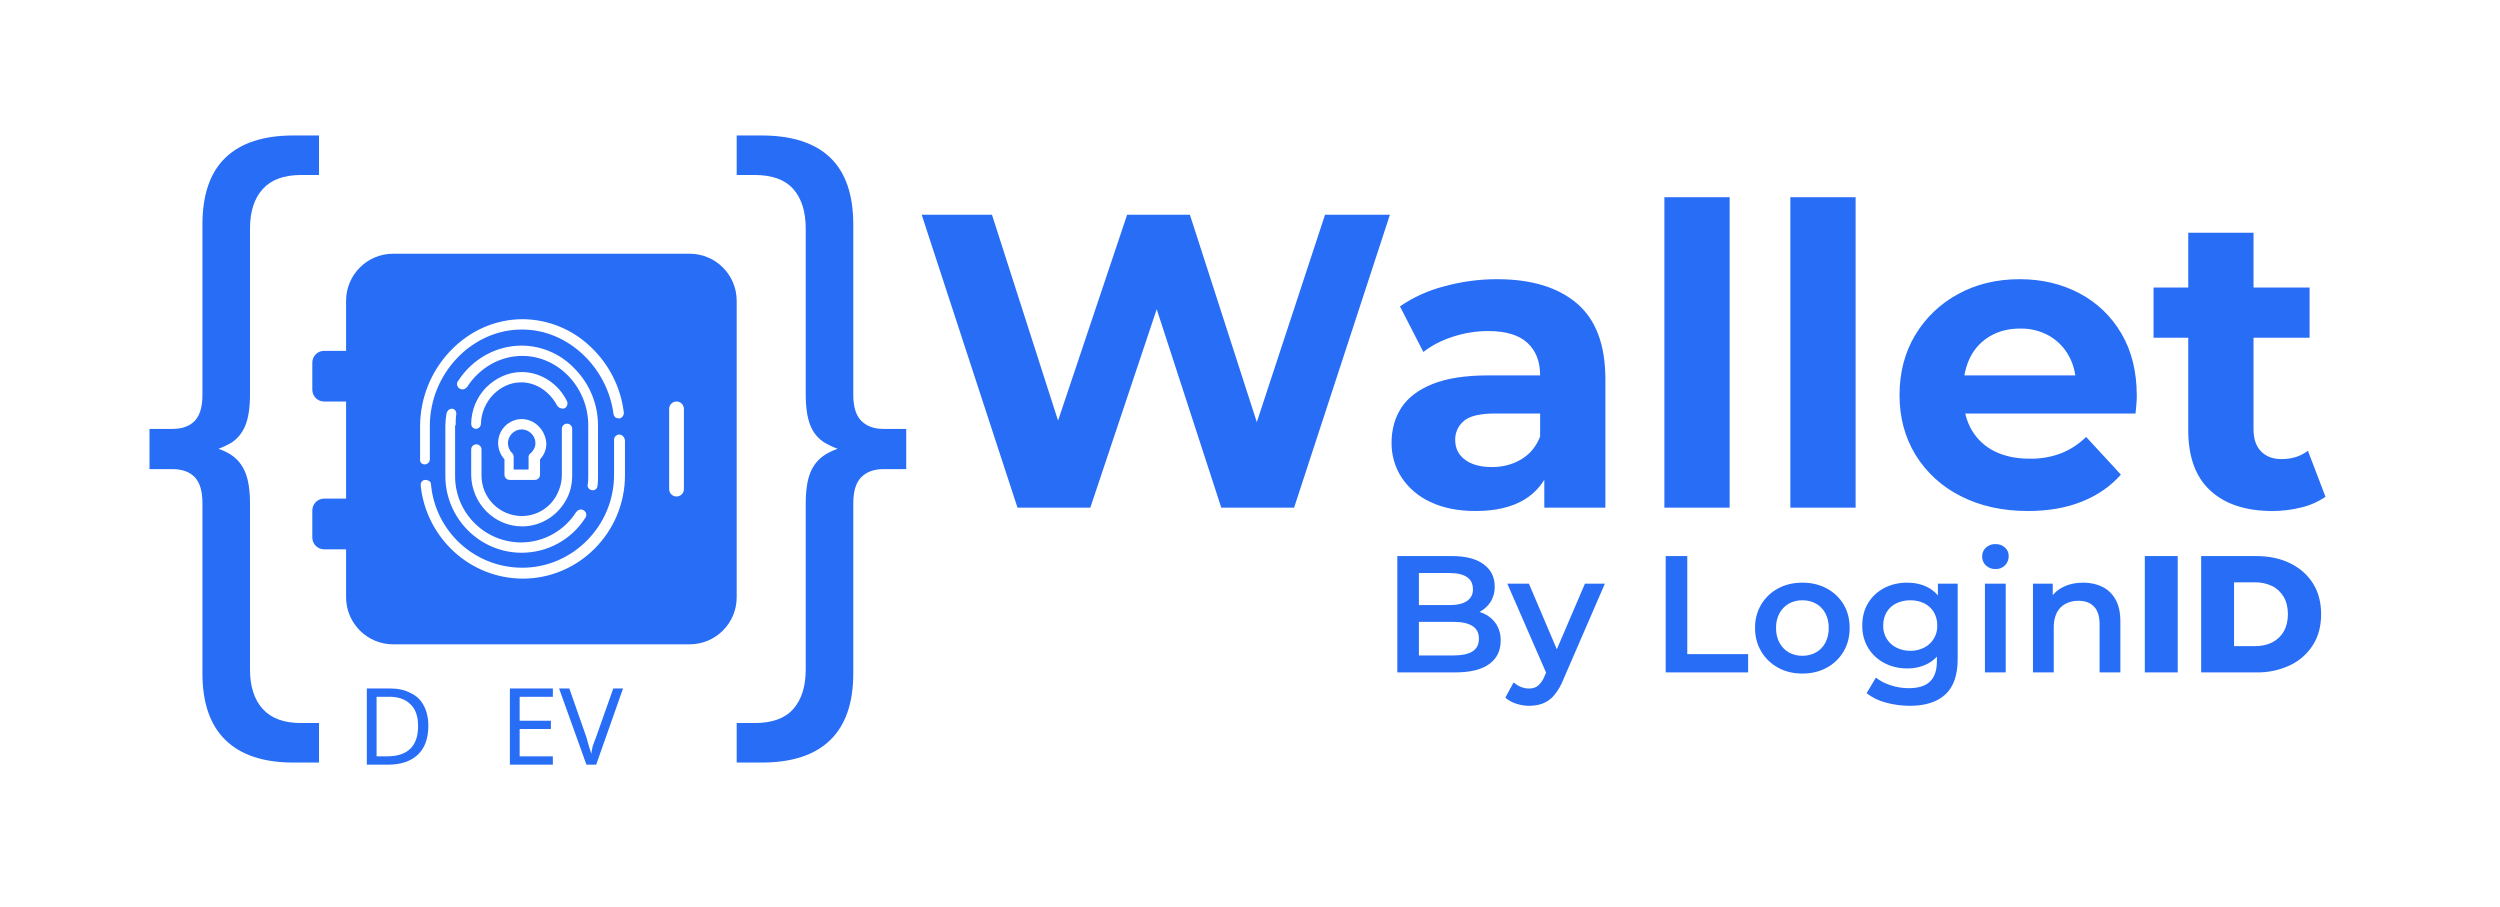
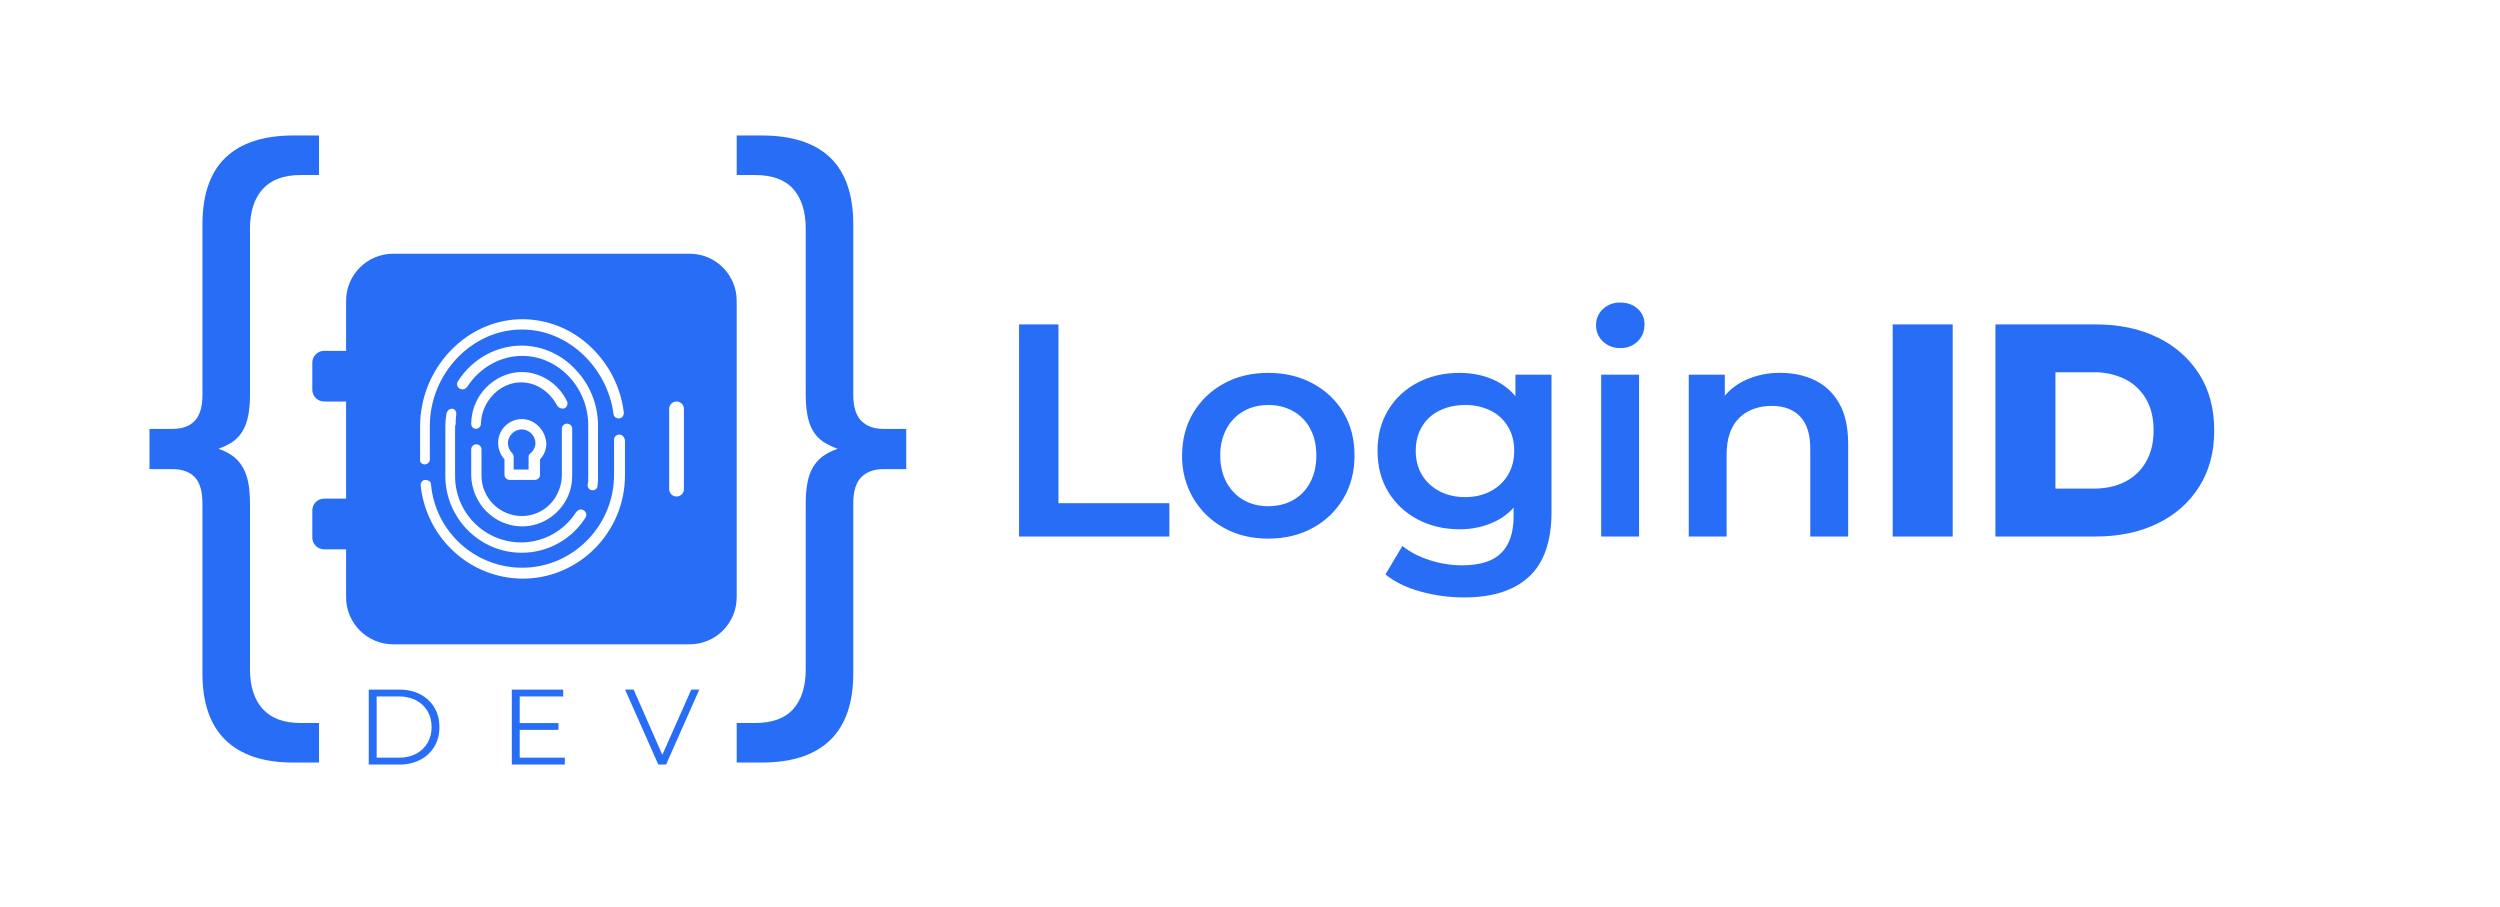
<svg xmlns="http://www.w3.org/2000/svg" viewBox="0 0 80 29" xml:space="preserve" style="fill-rule:evenodd;clip-rule:evenodd;stroke-linejoin:round;stroke-miterlimit:2">
  <path style="fill:none" d="M0-29.28h79.2v28.8H0zM79.92-29.28h79.2v28.8h-79.2zM0 0h79.2v28.8H0zM79.92 0h79.2v28.8h-79.2z" />
-   <path d="M24.368 24.402h-.794v-1.265h.579c.558 0 .969-.15 1.233-.45.265-.3.397-.722.397-1.265v-5.296c0-.428.05-.764.15-1.007.1-.243.257-.433.471-.568.215-.136.479-.233.794-.29v.215a2.742 2.742 0 0 1-.794-.3 1.136 1.136 0 0 1-.471-.558c-.1-.243-.15-.579-.15-1.008V7.315c0-.543-.132-.965-.397-1.265-.264-.3-.675-.45-1.233-.45h-.579V4.335h.794c.972 0 1.704.236 2.197.707.493.472.74 1.187.74 2.144v5.446c0 .386.086.664.257.836.172.172.408.257.708.257h.729v1.287h-.729c-.3 0-.536.085-.708.257-.171.171-.257.45-.257.836v5.446c0 .943-.247 1.654-.74 2.133-.493.479-1.225.718-2.197.718Z" style="fill:#286df5;fill-rule:nonzero" />
-   <text x="11.409" y="24.465" style="font-family:'Montserrat-Regular','Montserrat';font-size:3.426px;fill:#286df5">D<tspan x="15.987px 19.992px" y="24.465px 24.465px">EV</tspan>
-   </text>
+   <path d="M24.368 24.402h-.794v-1.265h.579c.558 0 .969-.15 1.233-.45.265-.3.397-.722.397-1.265v-5.296c0-.428.05-.764.15-1.007.1-.243.257-.433.471-.568.215-.136.479-.233.794-.29v.215a2.742 2.742 0 0 1-.794-.3 1.136 1.136 0 0 1-.471-.558c-.1-.243-.15-.579-.15-1.008V7.315c0-.543-.132-.965-.397-1.265-.264-.3-.675-.45-1.233-.45h-.579V4.335h.794c.972 0 1.704.236 2.197.707.493.472.74 1.187.74 2.144v5.446c0 .386.086.664.257.836.172.172.408.257.708.257h.729v1.287h-.729c-.3 0-.536.085-.708.257-.171.171-.257.45-.257.836v5.446c0 .943-.247 1.654-.74 2.133-.493.479-1.225.718-2.197.718ZM11.8 24.465v-2.398h.976c.256 0 .481.051.674.152.193.102.343.243.45.423.108.181.161.389.161.624s-.053.443-.161.624a1.12 1.12 0 0 1-.45.423 1.434 1.434 0 0 1-.674.152H11.8Zm.253-.219h.71c.212 0 .397-.042.553-.125a.916.916 0 0 0 .365-.346.984.984 0 0 0 .13-.509.983.983 0 0 0-.13-.511.91.91 0 0 0-.365-.344 1.163 1.163 0 0 0-.553-.125h-.71v1.96ZM16.604 23.139h1.267v.216h-1.267v-.216Zm.027 1.107h1.443v.219h-1.696v-2.398h1.644v.219h-1.391v1.96ZM21.065 24.465l-1.062-2.398h.274l.993 2.258h-.15l1-2.258h.257l-1.062 2.398h-.25Z" style="fill:#286df5;fill-rule:nonzero" />
  <path d="M11.075 12.848h-.704a.376.376 0 0 1-.377-.376v-.869c0-.208.169-.376.377-.376h.704V9.625c0-.832.675-1.506 1.506-1.506h9.488c.831 0 1.505.674 1.505 1.506v9.487c0 .832-.674 1.506-1.505 1.506h-9.488a1.506 1.506 0 0 1-1.506-1.506v-1.534h-.704a.377.377 0 0 1-.377-.377v-.868c0-.208.169-.377.377-.377h.704v-3.108Zm10.81 2.804v-2.568a.236.236 0 1 0-.472 0v2.568a.236.236 0 1 0 .472 0Zm-5.173 1.192c.551 0 1.065-.294 1.359-.771.165-.257.239-.551.239-.863v-1.488a.165.165 0 0 0-.165-.165.165.165 0 0 0-.166.165v1.488c0 .238-.073.477-.202.697a1.262 1.262 0 0 1-1.083.606 1.293 1.293 0 0 1-1.286-1.303v-.827a.164.164 0 0 0-.165-.165.164.164 0 0 0-.165.165v.827c.018.899.734 1.634 1.634 1.634Zm2.406-1.286c.018-.11.018-.22.018-.349v-1.598c0-.661-.257-1.304-.716-1.781a2.355 2.355 0 0 0-1.726-.771c-.808 0-1.58.422-2.039 1.138-.055.074-.036.184.055.239.037.018.074.037.129.018.037 0 .073-.036.11-.073.404-.625 1.065-.992 1.763-.992 1.157 0 2.112 1.01 2.112 2.222v1.598c0 .092 0 .202-.018.294a.154.154 0 0 0 .147.183c.073.019.165-.055.165-.128Zm.698-1.651a.165.165 0 0 0-.166.165v1.12c0 1.635-1.322 2.975-2.938 2.975a2.932 2.932 0 0 1-2.92-2.663c0-.036-.018-.091-.055-.11-.037-.018-.073-.037-.11-.037h-.018c-.037 0-.092.019-.111.056-.036.036-.036.073-.036.128a3.348 3.348 0 0 0 1.065 2.112 3.256 3.256 0 0 0 2.203.863c1.8 0 3.269-1.487 3.269-3.305V14.09c-.018-.11-.091-.183-.183-.183Zm-1.873-.845a.158.158 0 0 0 .128 0c.074-.037.11-.147.074-.221-.276-.569-.845-.936-1.451-.936-.423 0-.827.184-1.139.496a1.687 1.687 0 0 0-.477 1.157c0 .036.018.091.036.11.037.037.074.055.111.055a.165.165 0 0 0 .165-.165c.018-.717.606-1.323 1.285-1.323.478 0 .919.294 1.157.753.037.037.074.074.111.074Zm-1.249.348a.76.76 0 0 0-.753.772c0 .183.073.367.183.495l.019.019v.496c0 .091.073.165.165.165h.808a.165.165 0 0 0 .165-.165v-.496l.019-.019a.723.723 0 0 0 .183-.495c-.036-.441-.385-.772-.789-.772Zm.275 1.102s-.055.037-.055.092v.422h-.477v-.422a.141.141 0 0 0-.037-.092.46.46 0 0 1-.147-.33c0-.239.202-.441.441-.441.238 0 .44.202.44.441 0 .11-.055.238-.165.33Zm-2.388-.901c0-.11 0-.22.019-.349.018-.091-.055-.183-.129-.183h-.018a.14.14 0 0 0-.092.036c-.037.019-.055.074-.073.111a2.657 2.657 0 0 0-.037.404v1.597c0 1.359 1.102 2.461 2.442 2.461.827 0 1.598-.422 2.039-1.12.055-.073.036-.184-.055-.239-.037-.018-.074-.037-.129-.018-.037 0-.073.037-.11.073a2.09 2.09 0 0 1-1.763.974 2.117 2.117 0 0 1-2.112-2.131v-1.616h.018Zm-.991 1.25a.165.165 0 0 0 .165-.166V13.63c0-1.671 1.341-3.085 2.939-3.085h.018c1.451 0 2.718 1.194 2.92 2.699 0 .037.037.092.055.111a.272.272 0 0 0 .129.036.179.179 0 0 0 .147-.183 3.445 3.445 0 0 0-1.066-2.112 3.17 3.17 0 0 0-2.167-.882c-.881 0-1.707.368-2.332 1.029a3.504 3.504 0 0 0-.955 2.387v1.065c-.018.092.055.166.147.166Z" style="fill:#286df5" />
-   <path d="M9.394 24.402c-.958 0-1.683-.239-2.176-.718-.494-.479-.74-1.19-.74-2.133v-5.446c0-.386-.082-.665-.247-.836-.164-.172-.403-.257-.718-.257h-.729v-1.287h.729c.315 0 .554-.085.718-.257.165-.172.247-.45.247-.836V7.186c0-.957.246-1.672.74-2.144.493-.471 1.218-.707 2.176-.707h.814V5.6H9.63c-.544 0-.951.15-1.223.45-.271.3-.407.722-.407 1.265v5.295c0 .429-.05.765-.15 1.008-.1.243-.254.429-.461.558a2.581 2.581 0 0 1-.804.3v-.215c.329.057.597.154.804.29.207.135.361.325.461.568.1.243.15.579.15 1.007v5.296c0 .543.136.965.407 1.265.272.3.679.45 1.223.45h.578v1.265h-.814ZM32.56 16.245l-3.066-9.373h2.249l2.665 8.301h-1.125l2.785-8.301h2.009l2.678 8.301H39.67l2.731-8.301h2.076l-3.066 9.373h-2.33l-2.37-7.284h.616l-2.437 7.284h-2.33ZM49.418 16.245v-1.406l-.134-.308v-2.518c0-.446-.136-.794-.409-1.044-.272-.25-.689-.375-1.252-.375-.383 0-.761.06-1.131.181-.37.12-.685.283-.944.489l-.75-1.46a4.498 4.498 0 0 1 1.419-.642 6.348 6.348 0 0 1 1.688-.228c1.097 0 1.95.259 2.557.776.607.518.91 1.326.91 2.424v4.111h-1.954Zm-2.196.107c-.563 0-1.045-.096-1.446-.288a2.196 2.196 0 0 1-.924-.783 2.004 2.004 0 0 1-.322-1.112c0-.428.105-.803.315-1.125.21-.321.542-.573.998-.756.455-.183 1.048-.275 1.78-.275h1.915v1.219h-1.687c-.491 0-.828.08-1.011.241a.768.768 0 0 0-.274.602c0 .268.104.48.314.636.21.157.498.235.864.235.348 0 .66-.083.937-.248.277-.165.478-.408.603-.73l.321.964a1.862 1.862 0 0 1-.83 1.058c-.402.241-.92.362-1.553.362ZM53.26 6.31h2.089v9.935H53.26zM57.291 6.31h2.089v9.935h-2.089zM64.896 16.352c-.821 0-1.542-.161-2.163-.482a3.558 3.558 0 0 1-1.439-1.319c-.339-.558-.509-1.194-.509-1.908 0-.723.168-1.364.502-1.922a3.571 3.571 0 0 1 1.373-1.312c.58-.317 1.236-.475 1.968-.475.705 0 1.341.149 1.908.448a3.363 3.363 0 0 1 1.346 1.286c.33.558.495 1.225.495 2.002 0 .08-.004.171-.013.274l-.027.288h-5.851v-1.219h4.753l-.803.362c0-.375-.076-.701-.228-.977a1.66 1.66 0 0 0-.629-.65 1.83 1.83 0 0 0-.938-.234c-.357 0-.671.078-.944.234a1.64 1.64 0 0 0-.636.656 2.08 2.08 0 0 0-.227.998v.321c0 .393.087.739.261 1.038.174.299.42.526.736.683.317.156.69.234 1.118.234a2.71 2.71 0 0 0 1.011-.174c.29-.116.556-.29.797-.522l1.111 1.205c-.33.375-.745.663-1.245.863-.5.201-1.076.302-1.727.302ZM72.715 16.352c-.848 0-1.508-.217-1.981-.65-.473-.433-.71-1.078-.71-1.934v-6.32h2.089v6.293c0 .303.08.538.241.703.16.165.379.247.656.247.33 0 .611-.089.843-.267l.563 1.472a2.292 2.292 0 0 1-.77.342 3.763 3.763 0 0 1-.931.114Zm-3.802-5.544V9.202h4.994v1.606h-4.994ZM44.714 21.517v-3.723h1.744c.447 0 .787.088 1.021.264.234.175.351.41.351.704a.904.904 0 0 1-.138.508.93.93 0 0 1-.37.324 1.108 1.108 0 0 1-.502.115l.095-.192c.209 0 .397.038.564.115a.928.928 0 0 1 .396.332.947.947 0 0 1 .146.542c0 .32-.122.568-.367.745-.244.177-.608.266-1.09.266h-1.85Zm.691-.543h1.117c.259 0 .457-.042.595-.127.139-.085.208-.222.208-.41 0-.184-.069-.32-.208-.406-.138-.087-.336-.131-.595-.131h-1.17v-.537h1.031c.242 0 .427-.042.556-.128a.425.425 0 0 0 .194-.382c0-.174-.064-.304-.194-.389-.129-.085-.314-.127-.556-.127h-.978v2.637ZM48.931 22.586c-.139 0-.277-.023-.415-.069a.978.978 0 0 1-.346-.192l.266-.489c.068.06.144.108.229.144a.68.68 0 0 0 .26.053c.121 0 .218-.03.293-.091a.809.809 0 0 0 .207-.303l.165-.372.053-.08 1.075-2.51h.638l-1.33 3.069a1.848 1.848 0 0 1-.295.505.89.89 0 0 1-.362.26c-.132.05-.279.075-.438.075Zm.585-.968-1.282-2.941h.691l1.043 2.452-.452.489ZM53.302 21.517v-3.723h.691v3.138h1.947v.585h-2.638ZM57.674 21.554c-.291 0-.55-.063-.777-.189a1.407 1.407 0 0 1-.734-1.268 1.39 1.39 0 0 1 .734-1.266c.227-.124.486-.186.777-.186.294 0 .555.062.784.186.229.124.408.295.537.511.129.216.194.468.194.755 0 .28-.065.53-.194.75a1.38 1.38 0 0 1-.537.518c-.229.126-.49.189-.784.189Zm0-.569a.882.882 0 0 0 .436-.106.757.757 0 0 0 .3-.309.975.975 0 0 0 .109-.473.976.976 0 0 0-.109-.476.762.762 0 0 0-.3-.306.874.874 0 0 0-.431-.106.87.87 0 0 0-.434.106.782.782 0 0 0-.3.306.966.966 0 0 0-.112.476c0 .181.038.339.112.473a.777.777 0 0 0 .3.309.858.858 0 0 0 .429.106ZM61.114 22.586c-.262 0-.518-.035-.768-.104a1.64 1.64 0 0 1-.614-.3l.297-.5c.124.103.281.185.471.247.19.062.382.093.577.093.312 0 .541-.072.686-.215.145-.144.218-.359.218-.646v-.506l.053-.643-.021-.644v-.691h.633v2.409c0 .514-.131.893-.394 1.136-.262.242-.641.364-1.138.364Zm-.085-1.197c-.269 0-.513-.057-.731-.173a1.307 1.307 0 0 1-.516-.481 1.355 1.355 0 0 1-.189-.723c0-.273.063-.512.189-.718.126-.206.298-.365.516-.479.218-.113.462-.17.731-.17.241 0 .458.048.649.144.191.096.345.244.46.446.115.203.173.461.173.777 0 .315-.058.575-.173.779a1.094 1.094 0 0 1-.46.452 1.403 1.403 0 0 1-.649.146Zm.101-.563a.945.945 0 0 0 .447-.104.764.764 0 0 0 .415-.71.817.817 0 0 0-.109-.423.732.732 0 0 0-.306-.282.993.993 0 0 0-.447-.098 1.01 1.01 0 0 0-.449.098.728.728 0 0 0-.309.282.817.817 0 0 0-.109.423.759.759 0 0 0 .418.71.962.962 0 0 0 .449.104ZM63.518 21.517v-2.84h.665v2.84h-.665Zm.335-3.308a.42.42 0 0 1-.306-.117.379.379 0 0 1-.119-.282c0-.113.039-.208.119-.284a.427.427 0 0 1 .306-.115.44.44 0 0 1 .306.109c.08.073.119.164.119.274a.404.404 0 0 1-.425.415ZM66.666 18.645c.227 0 .43.045.609.133.179.089.32.224.423.407.103.183.154.417.154.705v1.627h-.665v-1.542c0-.252-.059-.44-.178-.564-.118-.124-.284-.186-.497-.186a.873.873 0 0 0-.415.096.654.654 0 0 0-.279.284 1.021 1.021 0 0 0-.098.476v1.436h-.665v-2.84h.633v.766l-.112-.234a1.01 1.01 0 0 1 .433-.418c.19-.097.409-.146.657-.146ZM68.634 17.794h1.053v3.723h-1.053zM70.437 21.517v-3.723h1.76c.411 0 .773.077 1.085.229.312.152.556.367.731.643.176.277.263.607.263.99 0 .379-.087.708-.263.986a1.748 1.748 0 0 1-.731.646 2.436 2.436 0 0 1-1.085.229h-1.76Zm1.053-.84h.664c.213 0 .398-.04.556-.12a.876.876 0 0 0 .37-.351c.088-.154.133-.338.133-.55 0-.217-.045-.401-.133-.553a.877.877 0 0 0-.37-.349 1.215 1.215 0 0 0-.556-.119h-.664v2.042Z" style="fill:#286df5;fill-rule:nonzero" />
+   <path d="M9.394 24.402c-.958 0-1.683-.239-2.176-.718-.494-.479-.74-1.19-.74-2.133v-5.446c0-.386-.082-.665-.247-.836-.164-.172-.403-.257-.718-.257h-.729v-1.287h.729c.315 0 .554-.085.718-.257.165-.172.247-.45.247-.836V7.186c0-.957.246-1.672.74-2.144.493-.471 1.218-.707 2.176-.707h.814V5.6H9.63c-.544 0-.951.15-1.223.45-.271.3-.407.722-.407 1.265v5.295c0 .429-.05.765-.15 1.008-.1.243-.254.429-.461.558a2.581 2.581 0 0 1-.804.3v-.215c.329.057.597.154.804.29.207.135.361.325.461.568.1.243.15.579.15 1.007v5.296c0 .543.136.965.407 1.265.272.3.679.45 1.223.45h.578v1.265h-.814ZM32.61 17.168v-6.787h1.261v5.721h3.549v1.066h-4.81ZM40.581 17.236c-.53 0-1.002-.114-1.416-.344a2.57 2.57 0 0 1-.979-.945 2.62 2.62 0 0 1-.359-1.368c0-.517.12-.974.359-1.372.239-.397.565-.709.979-.935.414-.227.886-.34 1.416-.34.536 0 1.013.113 1.43.34.417.226.744.536.98.93.236.395.353.854.353 1.377 0 .511-.117.967-.353 1.368a2.53 2.53 0 0 1-.98.945c-.417.23-.894.344-1.43.344Zm0-1.037c.297 0 .562-.065.795-.194.233-.129.415-.317.548-.563.132-.245.199-.533.199-.863 0-.336-.067-.625-.199-.867a1.376 1.376 0 0 0-.548-.558 1.594 1.594 0 0 0-.785-.194c-.298 0-.561.065-.791.194a1.421 1.421 0 0 0-.548.558 1.753 1.753 0 0 0-.203.867c0 .33.068.618.203.863.136.246.319.434.548.563.23.129.49.194.781.194ZM46.855 19.118c-.479 0-.946-.063-1.401-.19-.456-.126-.83-.308-1.12-.547l.543-.912c.226.188.512.338.858.451.346.113.696.17 1.052.17.569 0 .986-.131 1.251-.393.265-.262.397-.655.397-1.178v-.921l.097-1.174-.038-1.173V11.99h1.154v4.393c0 .937-.24 1.627-.718 2.07-.478.443-1.17.665-2.075.665Zm-.155-2.182c-.492 0-.936-.105-1.334-.315a2.388 2.388 0 0 1-.94-.878c-.23-.375-.345-.815-.345-1.319 0-.498.115-.934.345-1.309.229-.375.543-.666.94-.873.398-.206.842-.31 1.334-.31.439 0 .834.087 1.183.262.349.174.628.446.838.814.211.369.316.841.316 1.416 0 .576-.105 1.049-.316 1.421-.21.372-.489.646-.838.824a2.568 2.568 0 0 1-1.183.267Zm.184-1.028c.304 0 .575-.063.814-.189.24-.126.425-.301.558-.524.133-.223.199-.48.199-.771 0-.291-.066-.548-.199-.771a1.322 1.322 0 0 0-.558-.514 1.801 1.801 0 0 0-.814-.179c-.304 0-.577.06-.82.179a1.32 1.32 0 0 0-.562.514c-.132.223-.199.48-.199.771 0 .291.067.548.199.771.133.223.32.398.562.524.243.126.516.189.82.189ZM51.238 17.168V11.99h1.212v5.178h-1.212Zm.611-6.031a.766.766 0 0 1-.558-.213.696.696 0 0 1-.218-.514.69.69 0 0 1 .218-.519.775.775 0 0 1 .558-.209c.226 0 .412.067.557.199a.646.646 0 0 1 .218.5.742.742 0 0 1-.213.538.753.753 0 0 1-.562.218ZM56.978 11.932c.414 0 .784.081 1.111.243.326.161.583.408.771.741.187.333.281.762.281 1.285v2.967h-1.212v-2.812c0-.459-.109-.801-.325-1.028-.217-.226-.519-.339-.907-.339-.284 0-.536.058-.756.175a1.19 1.19 0 0 0-.509.518c-.12.23-.18.519-.18.868v2.618H54.04V11.99h1.154v1.397l-.203-.427c.181-.33.444-.583.79-.761a2.58 2.58 0 0 1 1.197-.267ZM60.566 10.381h1.92v6.788h-1.92zM63.854 17.168v-6.787h3.209c.75 0 1.41.139 1.978.417a3.21 3.21 0 0 1 1.334 1.173c.32.504.48 1.105.48 1.804 0 .691-.16 1.291-.48 1.798-.32.508-.765.901-1.334 1.179-.568.277-1.228.416-1.978.416h-3.209Zm1.92-1.532h1.212c.388 0 .725-.072 1.013-.218.288-.145.512-.359.674-.64.162-.281.242-.616.242-1.003 0-.395-.08-.731-.242-1.009a1.595 1.595 0 0 0-.674-.635 2.211 2.211 0 0 0-1.013-.218h-1.212v3.723Z" style="fill:#286df5;fill-rule:nonzero" />
</svg>
